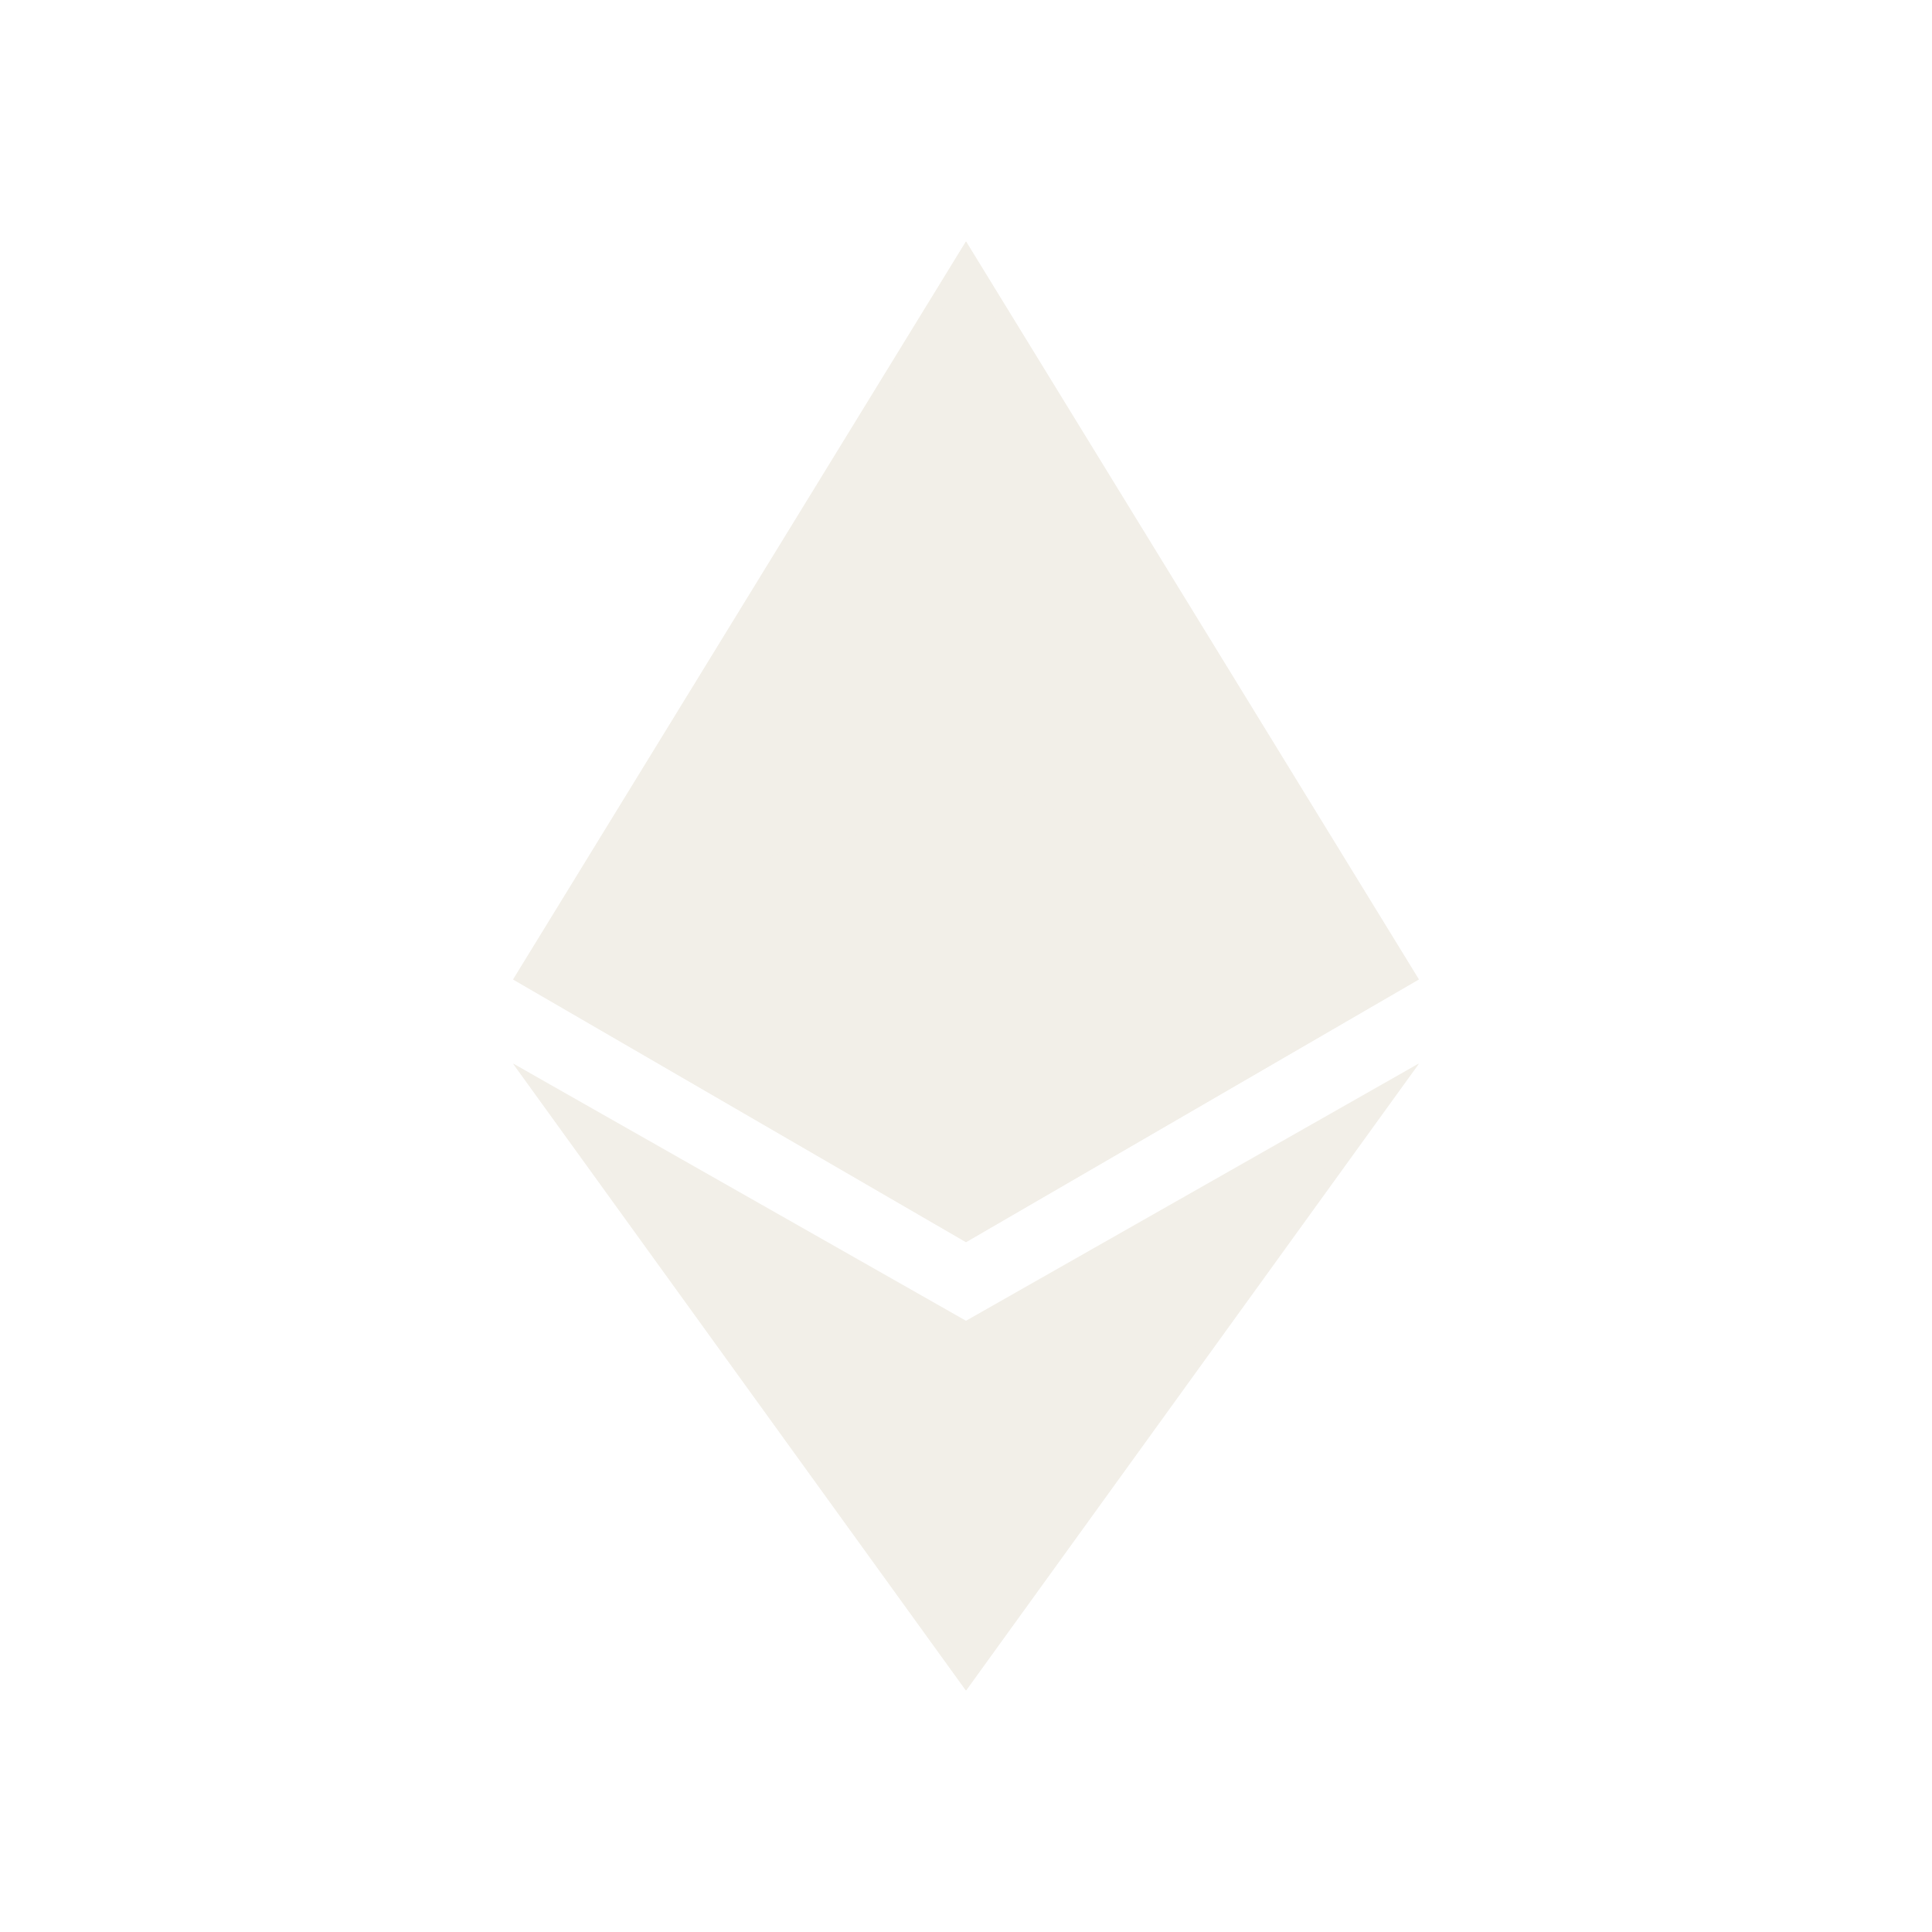
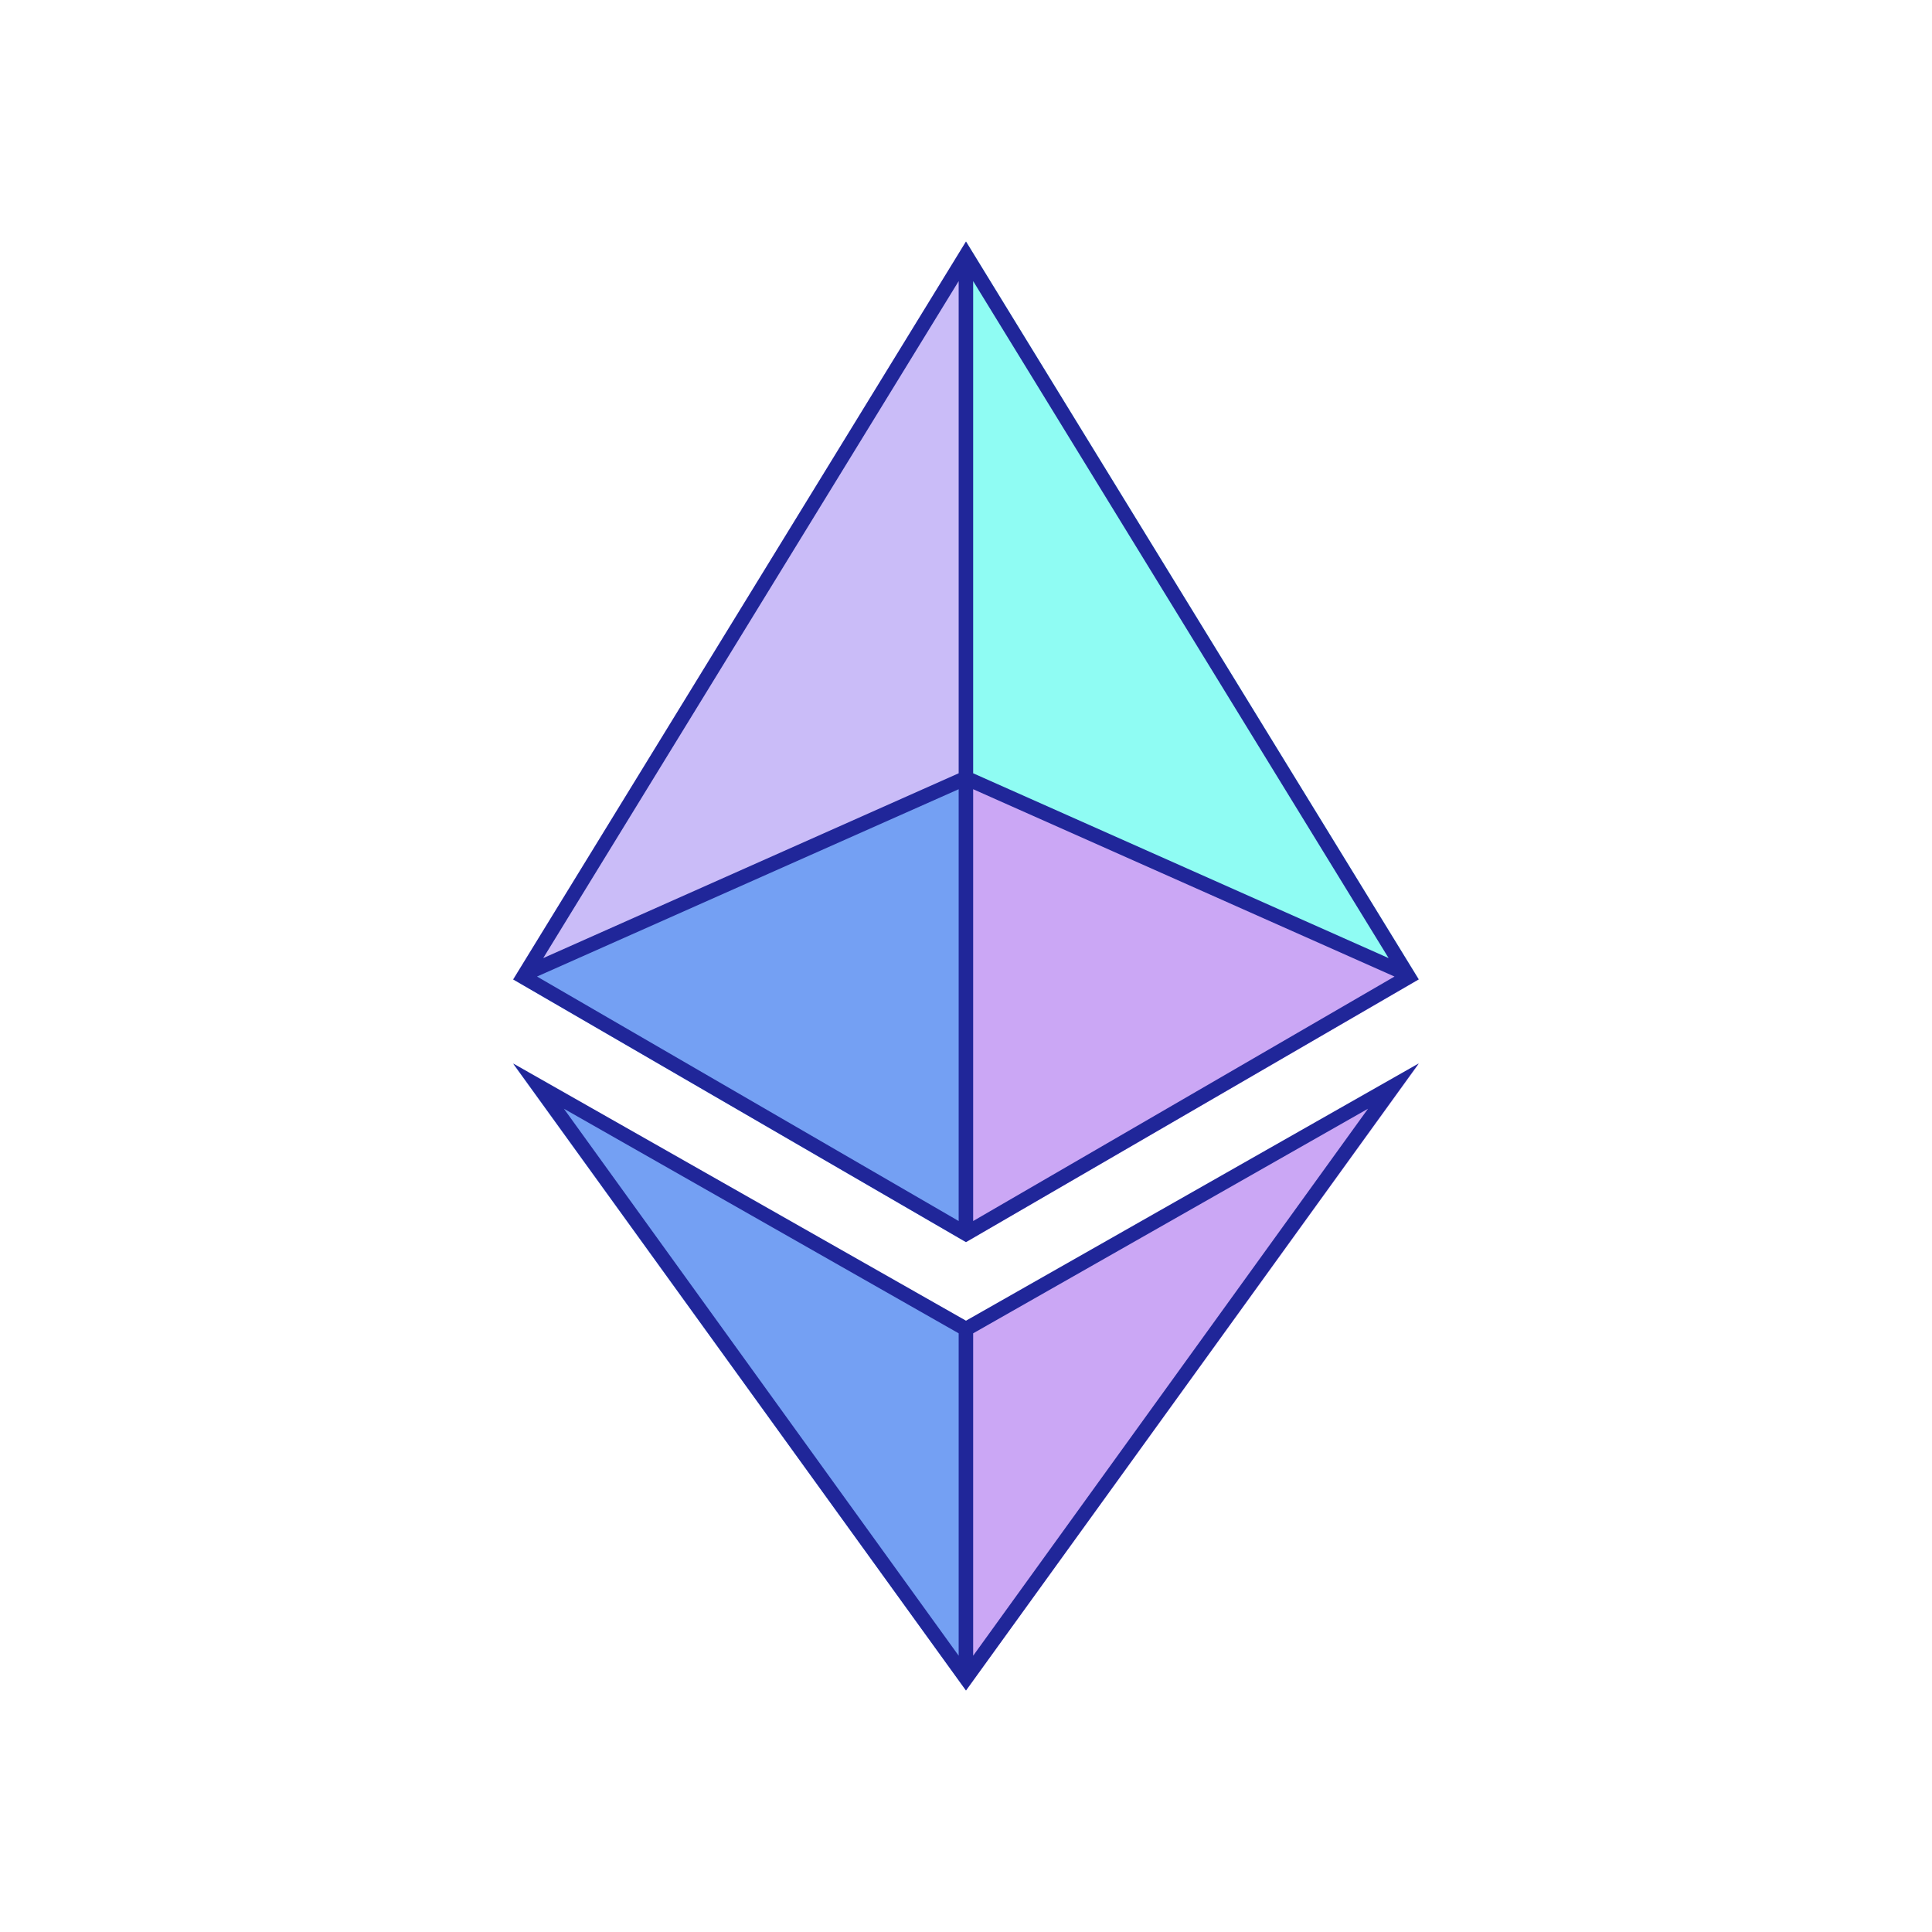
<svg xmlns="http://www.w3.org/2000/svg" fill="none" viewBox="0 0 24 24">
-   <path fill="#f2efe8" d="M12 3v6.652l5.625 2.516zm0 0-5.625 9.166L12 9.652zm0 13.478V21l5.625-7.785zM12 21v-4.522l-5.625-3.263z" />
-   <path fill="#f2efe8" d="m12 15.43 5.625-3.263L12 9.652zm-5.625-3.263L12 15.43V9.652z" />
-   <path fill="#f2efe8" fill-rule="evenodd" d="m12 15.43-5.625-3.262L12 3l5.625 9.166zm-5.25-3.528 5.162-8.41v6.115zm-.077.229 5.239-2.327v5.364zm5.418-2.327v5.364l5.233-3.037zm0-.197 5.162 2.295-5.162-8.41z" clip-rule="evenodd" />
-   <path fill="#f2efe8" fill-rule="evenodd" d="m12 16.407-5.625-3.195L12 21l5.625-7.789zm-4.995-2.633 4.906 2.79v4.005zm5.085 2.79v4.005l4.904-6.795z" clip-rule="evenodd" />
+   <path fill="#8FFCF3" d="M12 3v6.651l5.625 2.516z" />
+   <path fill="#CABCF8" d="m12 3-5.625 9.166L12 9.653z" />
+   <path fill="#CBA7F5" d="M12 16.478V21l5.625-7.784z" />
+   <path fill="#74A0F3" d="M12 21v-4.522l-5.625-3.262z" />
+   <path fill="#CBA7F5" d="m12 15.43 5.625-3.263L12 9.652z" />
+   <path fill="#74A0F3" d="M6.375 12.167 12 15.43V9.652z" />
+   <path fill="#202699" fill-rule="evenodd" d="m12 15.43-5.625-3.263L12 3l5.624 9.166zm-5.252-3.528 5.161-8.41v6.114zm-.077.229 5.238-2.327v5.364zm5.418-2.327v5.364l5.234-3.037zm0-.198 5.161 2.296-5.161-8.41z" clip-rule="evenodd" />
+   <path fill="#202699" fill-rule="evenodd" d="m12 16.406-5.625-3.195L12 21l5.624-7.79zm-4.995-2.633 4.904 2.79v4.005zm5.084 2.79v4.005l4.905-6.795z" clip-rule="evenodd" />
</svg>
